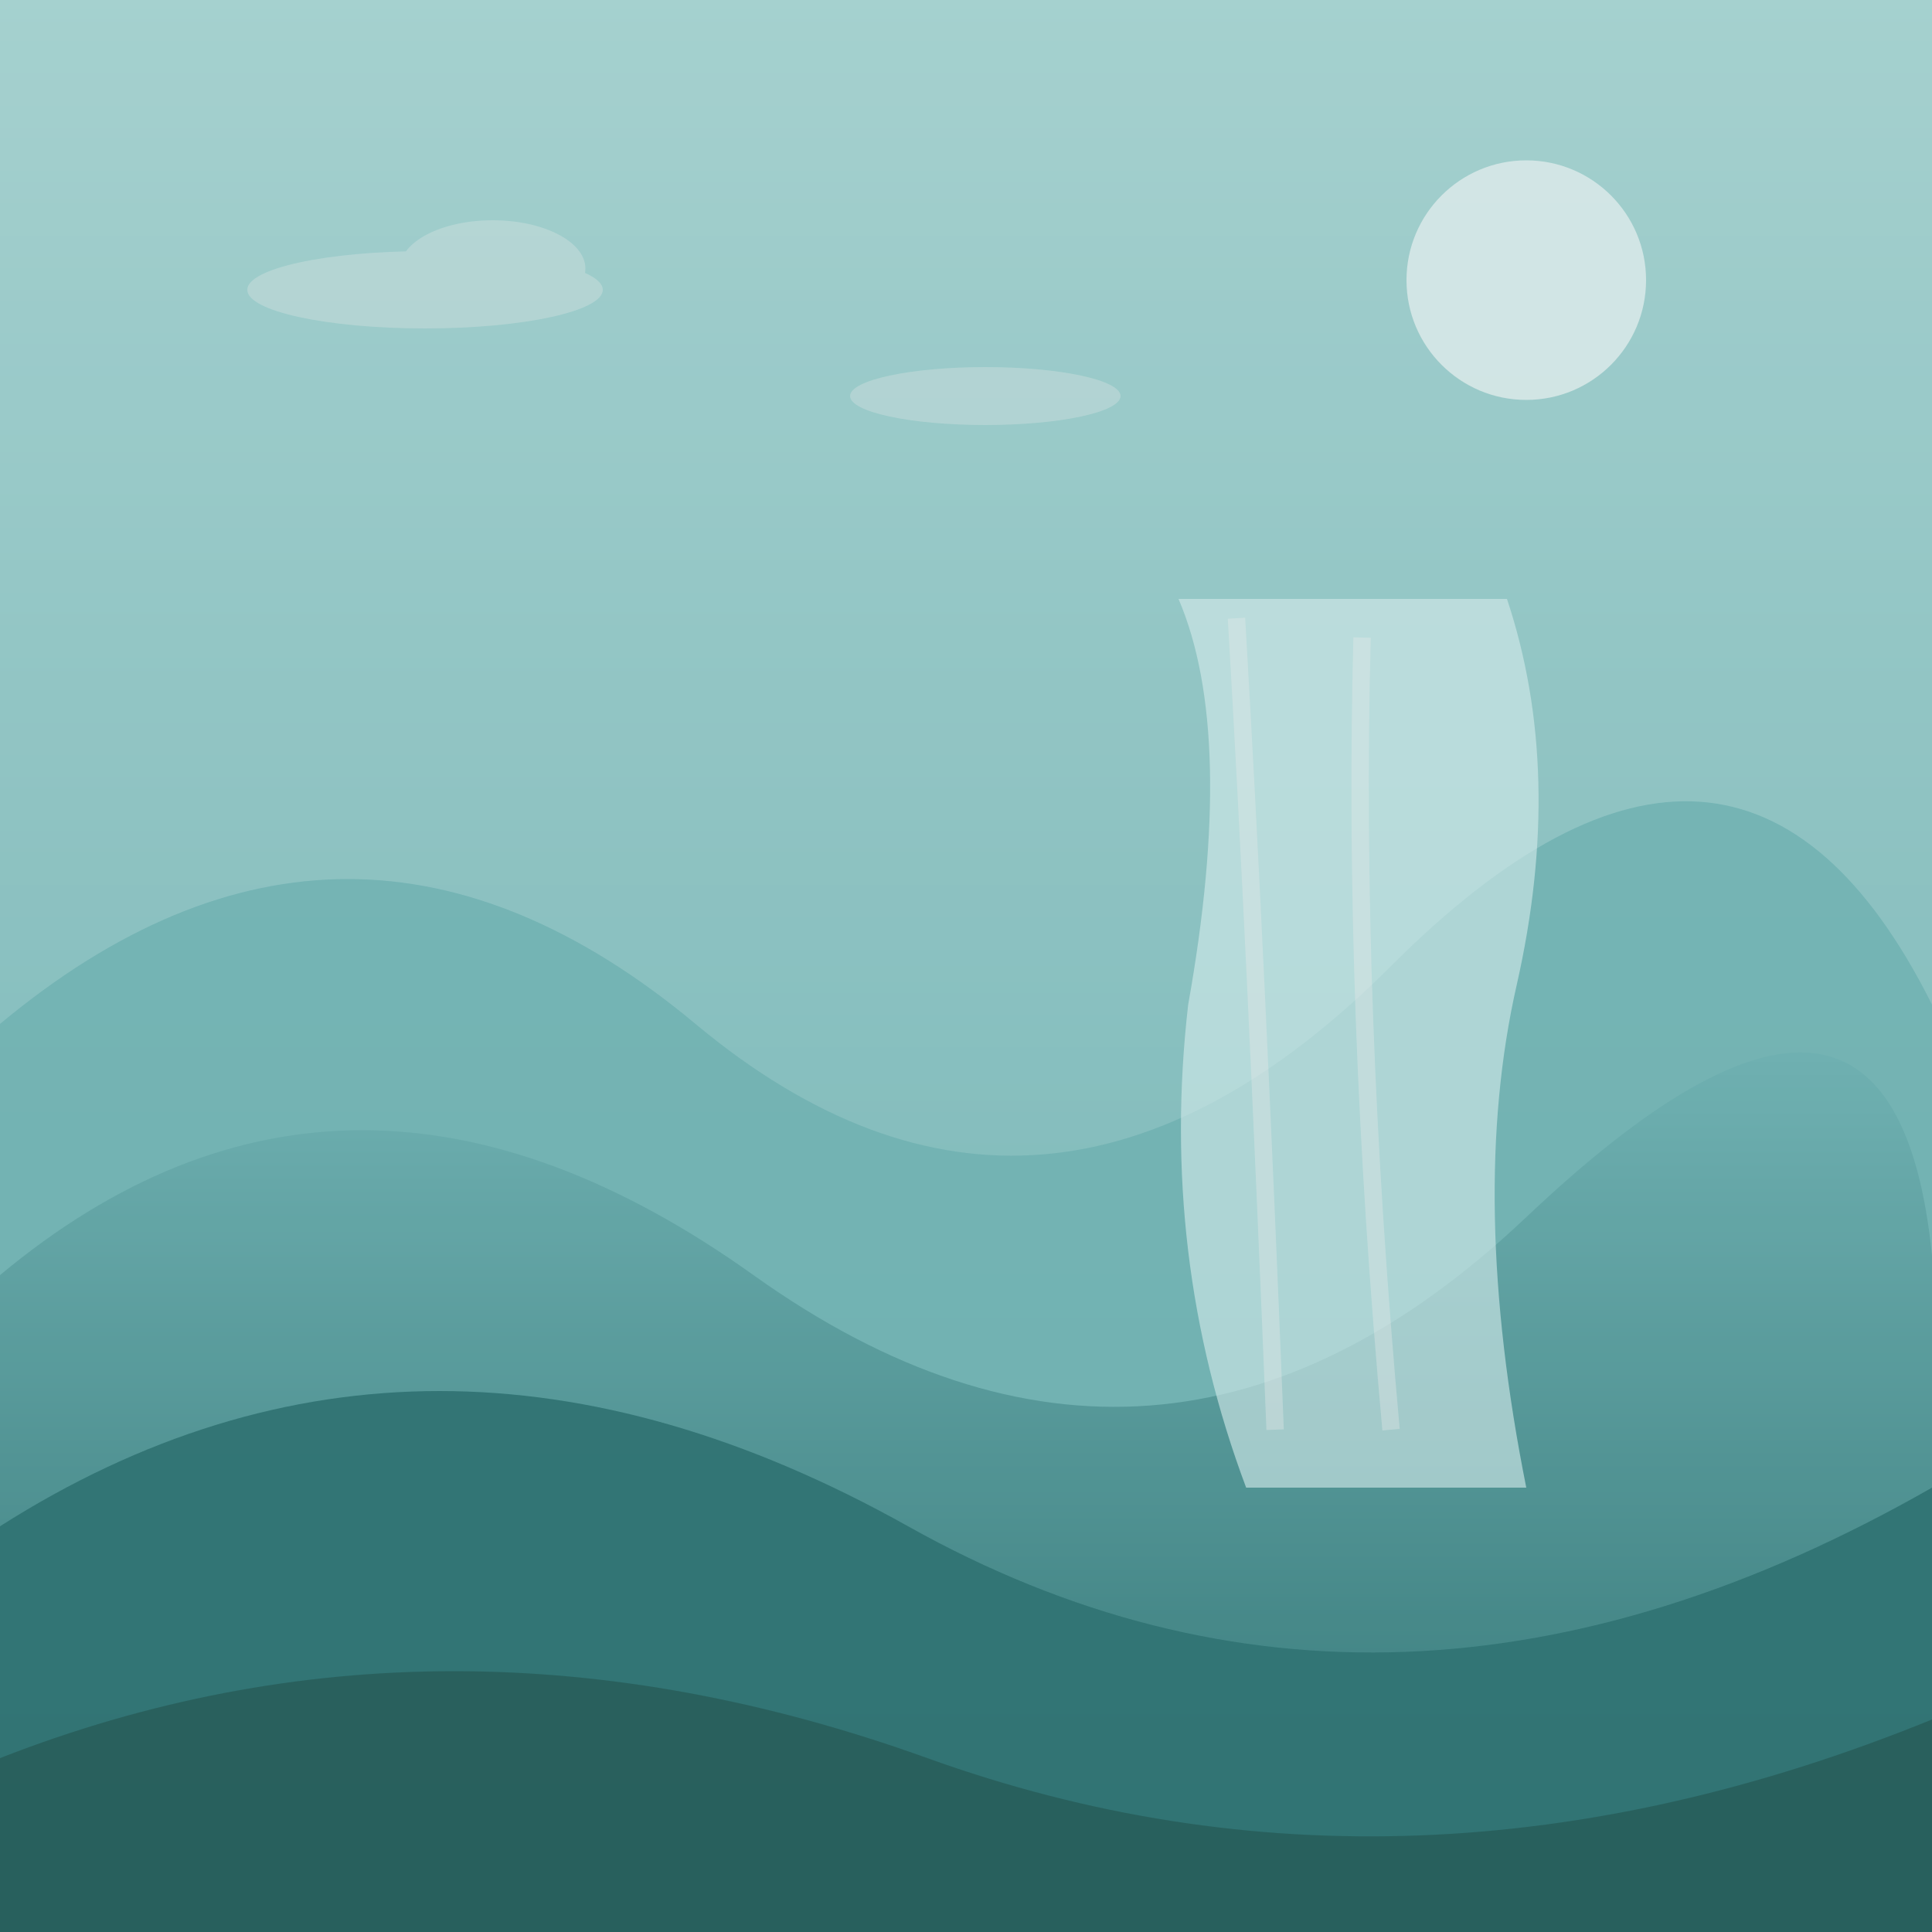
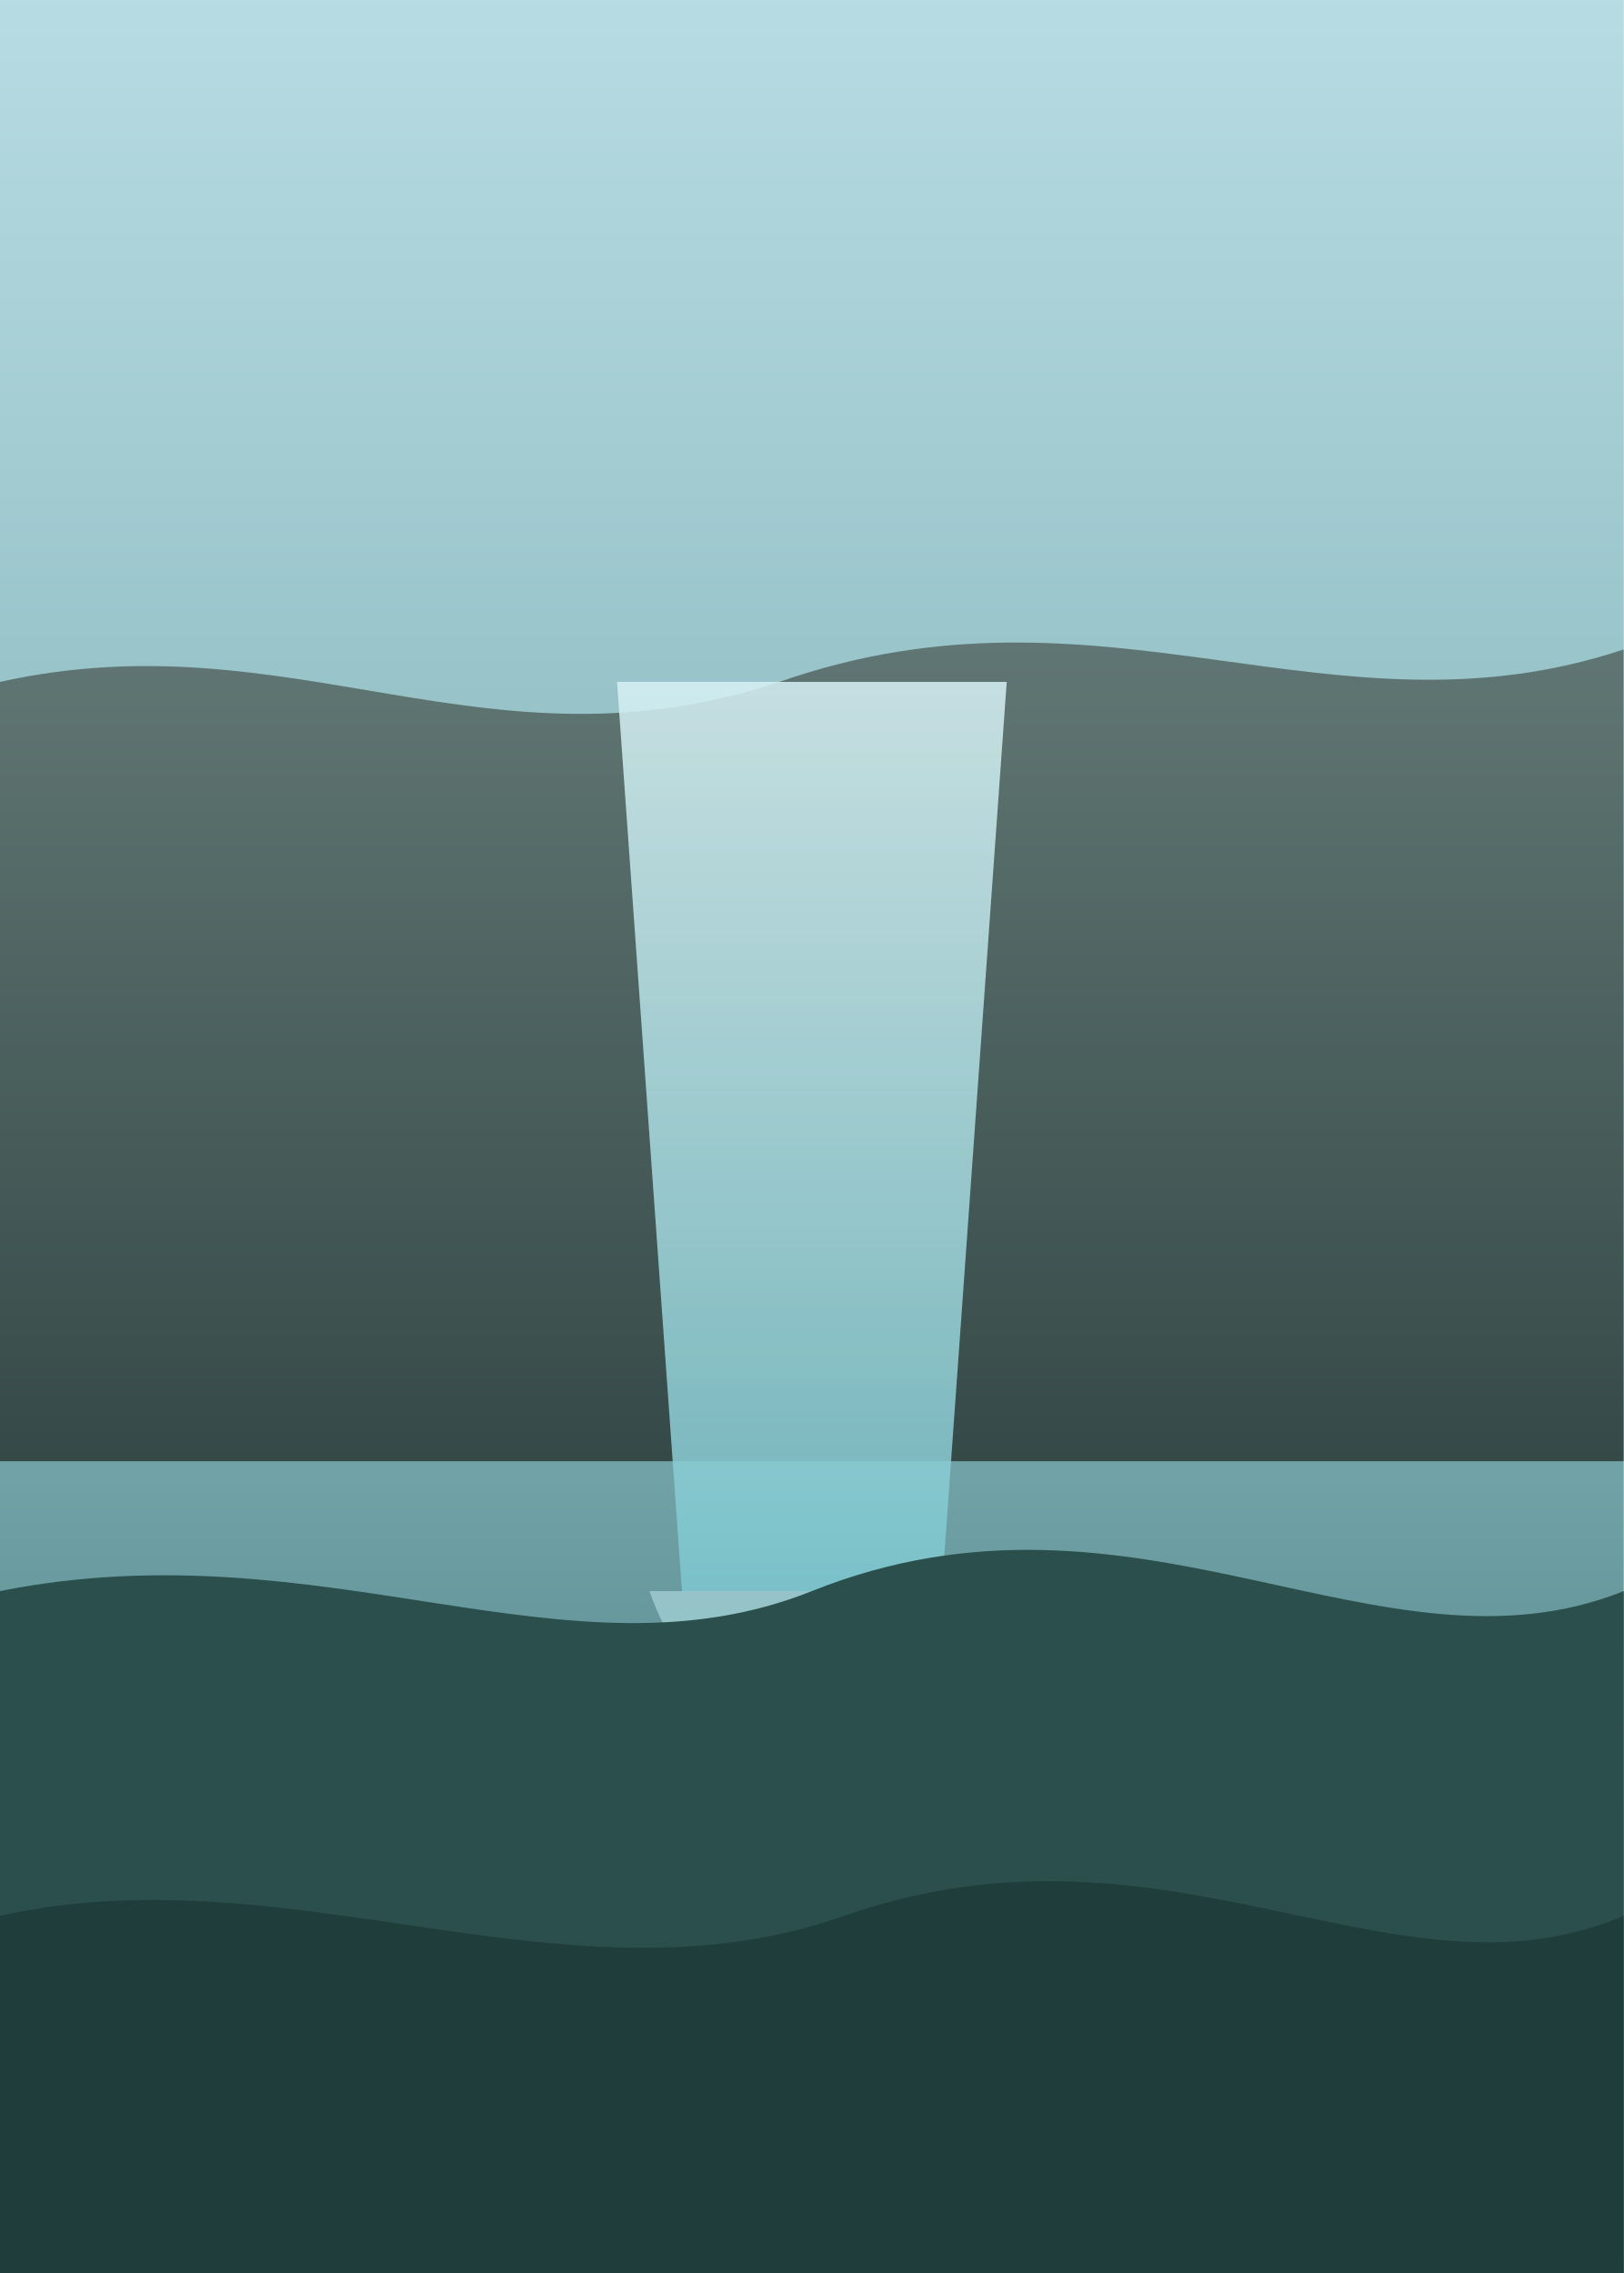
- <svg xmlns="http://www.w3.org/2000/svg" viewBox="0 0 1000 1000" preserveAspectRatio="xMidYMid slice">
+ <svg xmlns="http://www.w3.org/2000/svg" viewBox="0 0 1000 1400" preserveAspectRatio="xMidYMid slice">
  <defs>
    <linearGradient id="sky" x2="0" y2="1">
-       <stop stop-color="#b5e3e1" />
-       <stop offset="1" stop-color="#79bfc0" />
+       <stop offset="0%" stop-color="#b8dce3" />
+       <stop offset="55%" stop-color="#7eb0b5" />
+       <stop offset="100%" stop-color="#3d6e72" />
    </linearGradient>
-     <linearGradient id="hills" x2="0" y2="1">
-       <stop stop-color="#79bfc0" />
-       <stop offset="1" stop-color="#347c7c" />
+     <linearGradient id="water" x2="0" y2="1">
+       <stop stop-color="#d7f1f4" />
+       <stop offset="1" stop-color="#7ec8d0" />
    </linearGradient>
-     <filter id="blur">
-       <feGaussianBlur stdDeviation="20" />
-     </filter>
+     <linearGradient id="rock" x2="0" y2="1">
+       <stop stop-color="#5a6e6a" />
+       <stop offset="1" stop-color="#2f403d" />
+     </linearGradient>
  </defs>
-   <rect width="1000" height="1000" fill="url(#sky)" />
-   <circle cx="790" cy="145" r="62" fill="#f3ffff" opacity=".82" />
-   <g fill="#ffffff" opacity=".30">
-     <ellipse cx="220" cy="150" rx="92" ry="20" />
-     <ellipse cx="255" cy="139" rx="48" ry="25" />
-     <ellipse cx="510" cy="205" rx="70" ry="15" />
-   </g>
-   <path d="M0 530 Q180 380 360 530 T720 500 T1000 520 V1000 H0Z" fill="#79bfc0" opacity=".82" />
-   <path d="M0 660 Q180 510 390 660 T790 630 T1000 650 V1000 H0Z" fill="url(#hills)" />
-   <path d="M0 790 Q220 650 470 790 T1000 770 V1000 H0Z" fill="#347c7c" opacity=".96" />
-   <path d="M610 310 Q640 380 615 520 Q600 650 645 770 L790 770 Q760 620 785 510 Q810 400 780 310Z" fill="#e7ffff" opacity=".62" />
-   <path d="M640 320 Q650 490 660 740 M705 330 Q700 520 720 740" stroke="#fff" stroke-width="9" opacity=".35" fill="none" />
-   <path d="M0 910 Q230 820 480 910 T1000 890 V1000 H0Z" fill="#183d35" opacity=".35" />
-   <rect width="1000" height="1000" fill="#102b27" opacity=".10" />
+   <rect width="1000" height="1400" fill="url(#sky)" />
+   <path d="M0 420 C180 380 300 480 480 420 C680 350 820 460 1000 400 L1000 900 L0 900 Z" fill="url(#rock)" opacity=".9" />
+   <path d="M380 420 L420 980 L580 980 L620 420 Z" fill="url(#water)" opacity=".85" />
+   <path d="M400 980 C420 1040 480 1080 500 1120 C520 1080 580 1040 600 980 Z" fill="#b9e6eb" opacity=".55" />
+   <path d="M0 980 C200 940 350 1040 500 980 C700 900 850 1040 1000 980 L1000 1400 L0 1400 Z" fill="#2a4f4c" />
+   <path d="M0 1180 C180 1140 350 1240 520 1180 C720 1110 860 1240 1000 1180 L1000 1400 L0 1400 Z" fill="#1a3533" opacity=".7" />
</svg>
